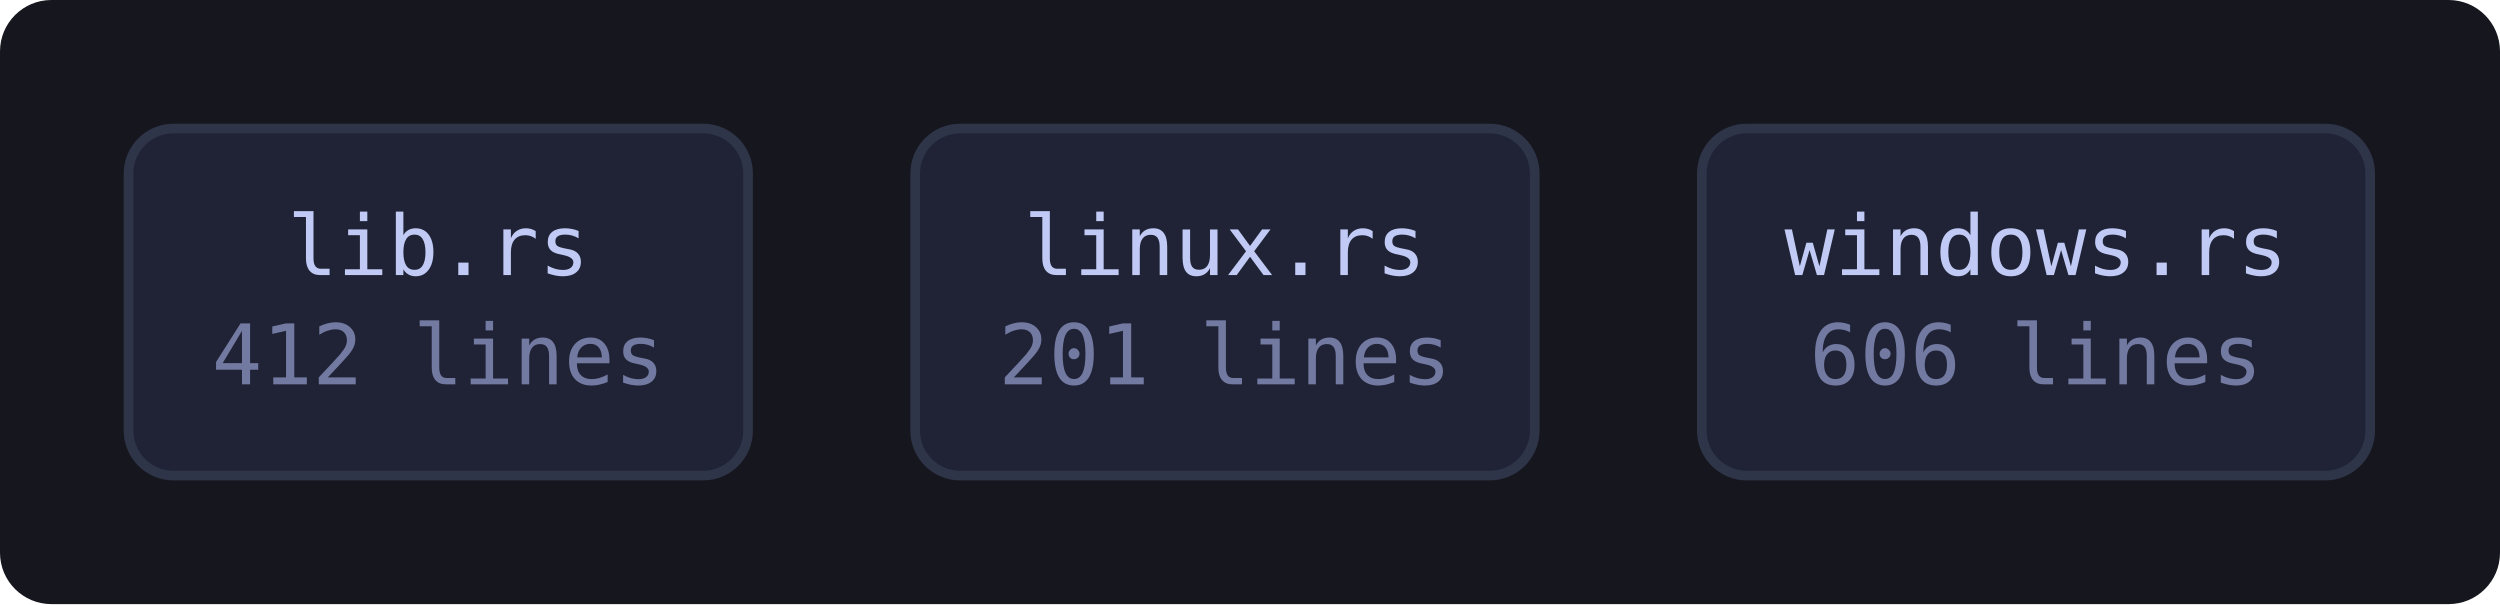
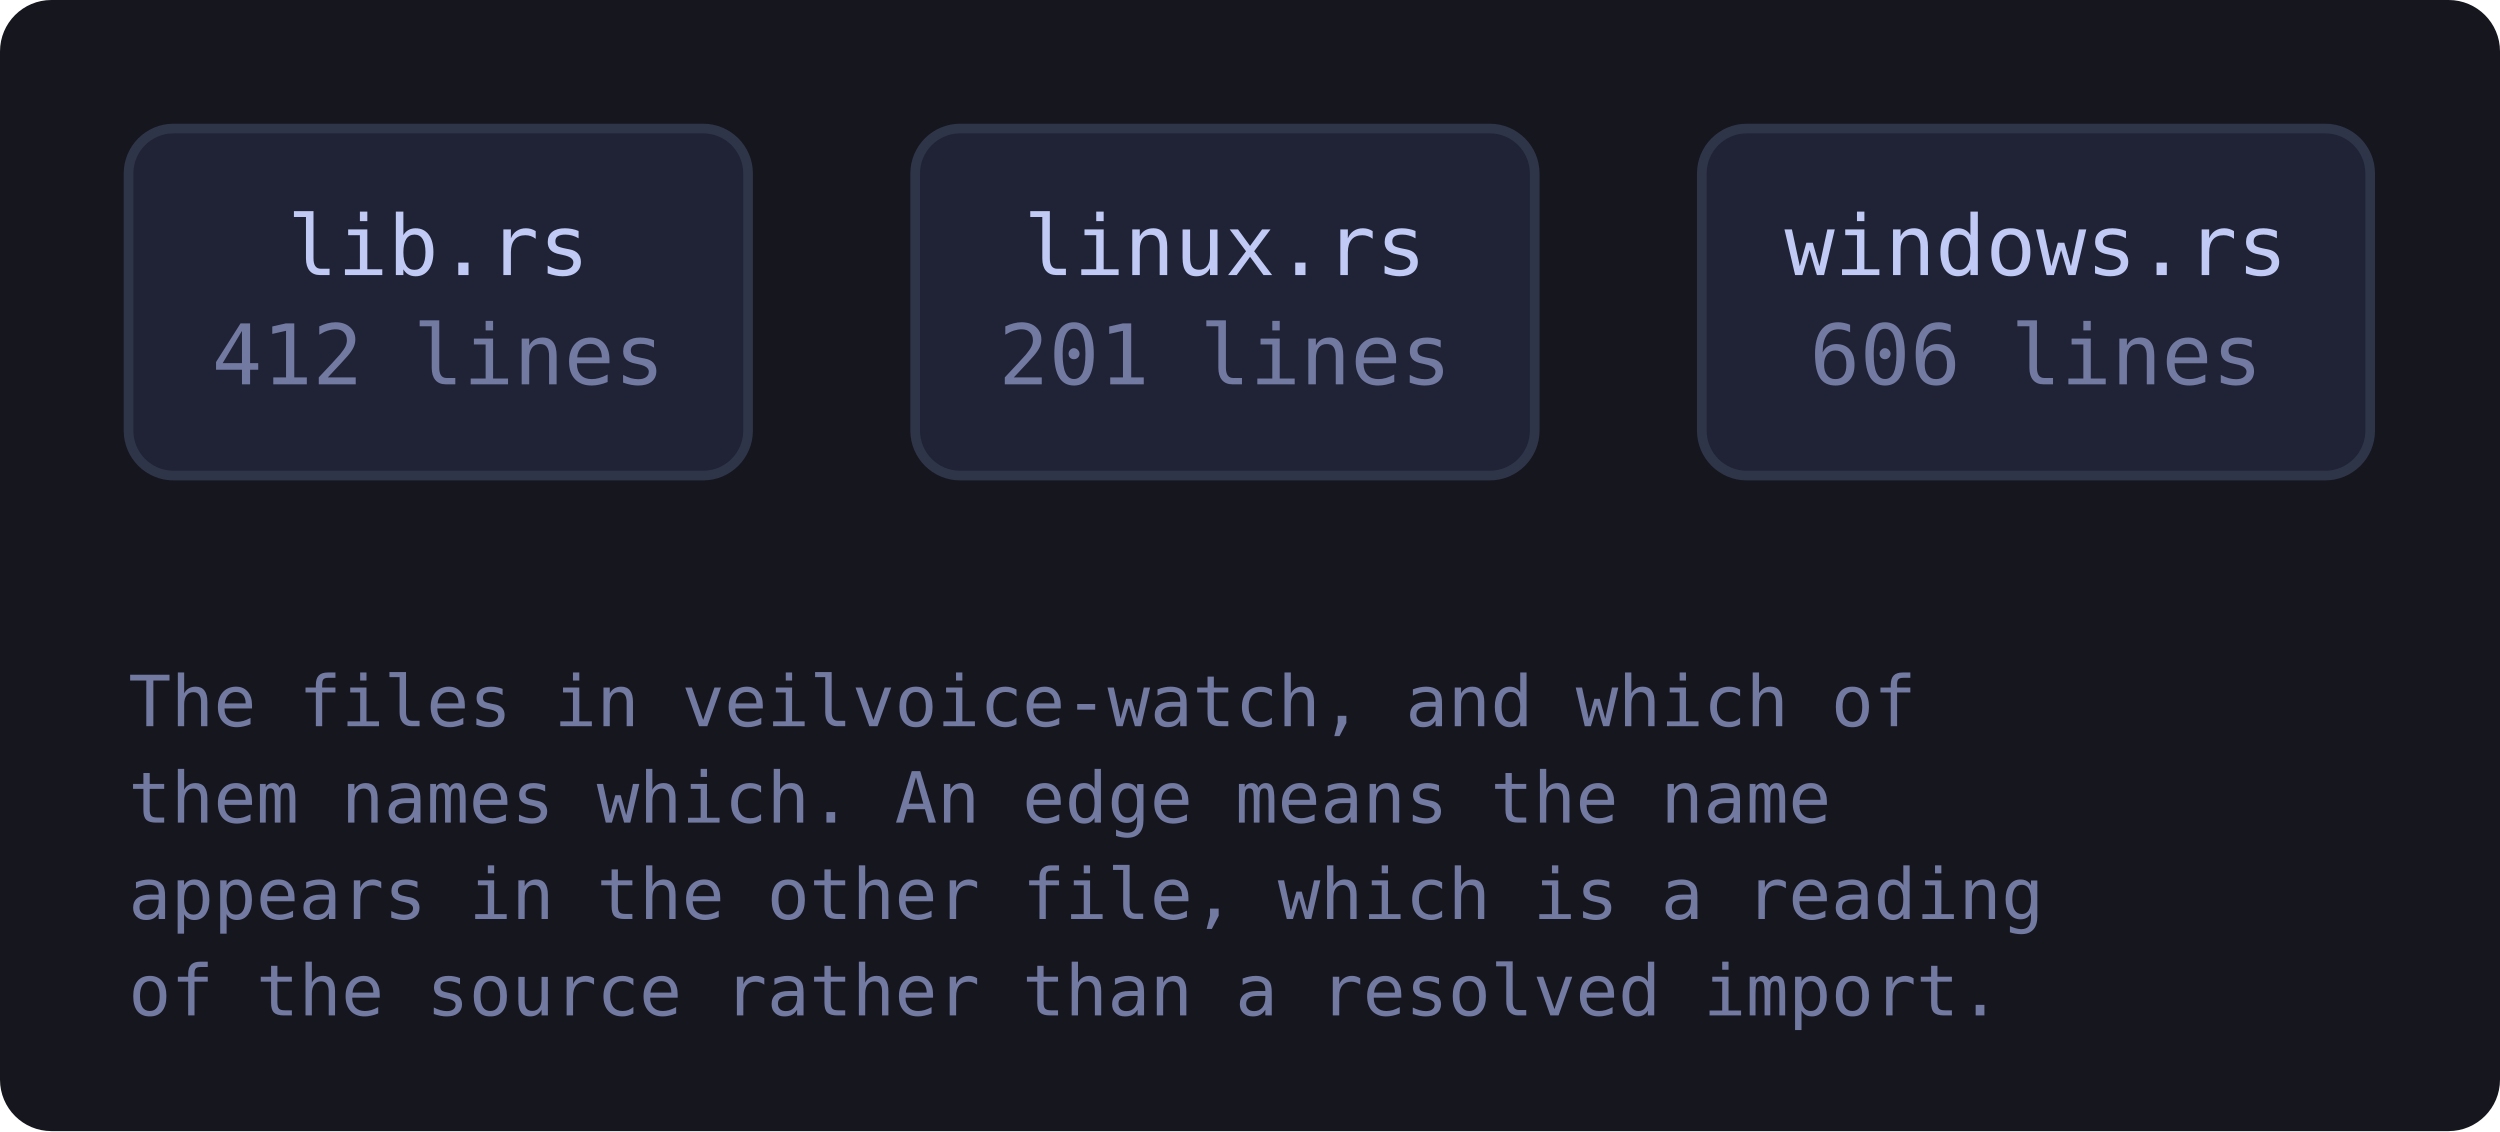
- <svg xmlns="http://www.w3.org/2000/svg" viewBox="0 0 389 94" width="389" height="94" style="max-width:100%;height:auto" role="img" aria-label="flowchart">
+ <svg xmlns="http://www.w3.org/2000/svg" viewBox="0 0 389 176" width="389" height="176" style="max-width:100%;height:auto" role="img" aria-label="flowchart">
  <defs>
-     <marker id="a" viewBox="0 0 8 8" refX="7" refY="4" markerWidth="7" markerHeight="7" orient="auto-start-reverse">
+     <marker id="a-muted" viewBox="0 0 8 8" refX="7" refY="4" markerWidth="7" markerHeight="7" orient="auto-start-reverse">
      <path d="M0 0 L8 4 L0 8 z" fill="var(--muted, #737aa2)" />
    </marker>
+     <marker id="a-warn" viewBox="0 0 8 8" refX="7" refY="4" markerWidth="7" markerHeight="7" orient="auto-start-reverse">
+       <path d="M0 0 L8 4 L0 8 z" fill="var(--warn, #e0af68)" />
+     </marker>
+     <marker id="a-accent" viewBox="0 0 8 8" refX="7" refY="4" markerWidth="7" markerHeight="7" orient="auto-start-reverse">
+       <path d="M0 0 L8 4 L0 8 z" fill="var(--accent, #7aa2f7)" />
+     </marker>
+     <marker id="a-cyan" viewBox="0 0 8 8" refX="7" refY="4" markerWidth="7" markerHeight="7" orient="auto-start-reverse">
+       <path d="M0 0 L8 4 L0 8 z" fill="var(--cyan, #7dcfff)" />
+     </marker>
+     <marker id="a-accent-2" viewBox="0 0 8 8" refX="7" refY="4" markerWidth="7" markerHeight="7" orient="auto-start-reverse">
+       <path d="M0 0 L8 4 L0 8 z" fill="var(--accent-2, #bb9af7)" />
+     </marker>
  </defs>
-   <rect x="0" y="0" width="389" height="94" fill="var(--bg-inset, #16161e)" rx="8" />
+   <rect x="0" y="0" width="389" height="176" fill="var(--bg-inset, #16161e)" rx="8" />
  <a href="https://github.com/tilas01/veilvoice/blob/main/crates/veilvoice-watch/src/lib.rs" target="_blank" rel="noopener noreferrer">
    <rect x="20.0" y="20.0" width="96.4" height="54.0" rx="7" fill="var(--bg-soft, #1f2335)" stroke="var(--border, #2f3549)" stroke-width="1.5" />
    <text x="68.2" y="42.8" font-family="ui-monospace, SFMono-Regular, Menlo, Consolas, monospace" font-size="13" fill="var(--fg, #c0caf5)" text-anchor="middle">lib.rs</text>
    <text x="68.2" y="59.8" font-family="ui-monospace, SFMono-Regular, Menlo, Consolas, monospace" font-size="13" fill="var(--muted, #737aa2)" text-anchor="middle">412 lines</text>
  </a>
  <a href="https://github.com/tilas01/veilvoice/blob/main/crates/veilvoice-watch/src/linux.rs" target="_blank" rel="noopener noreferrer">
    <rect x="142.4" y="20.0" width="96.4" height="54.0" rx="7" fill="var(--bg-soft, #1f2335)" stroke="var(--border, #2f3549)" stroke-width="1.5" />
    <text x="190.6" y="42.8" font-family="ui-monospace, SFMono-Regular, Menlo, Consolas, monospace" font-size="13" fill="var(--fg, #c0caf5)" text-anchor="middle">linux.rs</text>
    <text x="190.6" y="59.8" font-family="ui-monospace, SFMono-Regular, Menlo, Consolas, monospace" font-size="13" fill="var(--muted, #737aa2)" text-anchor="middle">201 lines</text>
  </a>
  <a href="https://github.com/tilas01/veilvoice/blob/main/crates/veilvoice-watch/src/windows.rs" target="_blank" rel="noopener noreferrer">
    <rect x="264.8" y="20.0" width="104.0" height="54.0" rx="7" fill="var(--bg-soft, #1f2335)" stroke="var(--border, #2f3549)" stroke-width="1.5" />
    <text x="316.8" y="42.8" font-family="ui-monospace, SFMono-Regular, Menlo, Consolas, monospace" font-size="13" fill="var(--fg, #c0caf5)" text-anchor="middle">windows.rs</text>
    <text x="316.8" y="59.8" font-family="ui-monospace, SFMono-Regular, Menlo, Consolas, monospace" font-size="13" fill="var(--muted, #737aa2)" text-anchor="middle">606 lines</text>
  </a>
+   <text x="20.0" y="113.0" font-family="ui-monospace, SFMono-Regular, Menlo, Consolas, monospace" font-size="11" fill="var(--muted, #737aa2)">The files in veilvoice-watch, and which of</text>
+   <text x="20.0" y="128.0" font-family="ui-monospace, SFMono-Regular, Menlo, Consolas, monospace" font-size="11" fill="var(--muted, #737aa2)">them names which. An edge means the name</text>
+   <text x="20.0" y="143.0" font-family="ui-monospace, SFMono-Regular, Menlo, Consolas, monospace" font-size="11" fill="var(--muted, #737aa2)">appears in the other file, which is a reading</text>
+   <text x="20.0" y="158.0" font-family="ui-monospace, SFMono-Regular, Menlo, Consolas, monospace" font-size="11" fill="var(--muted, #737aa2)">of the source rather than a resolved import.</text>
</svg>
